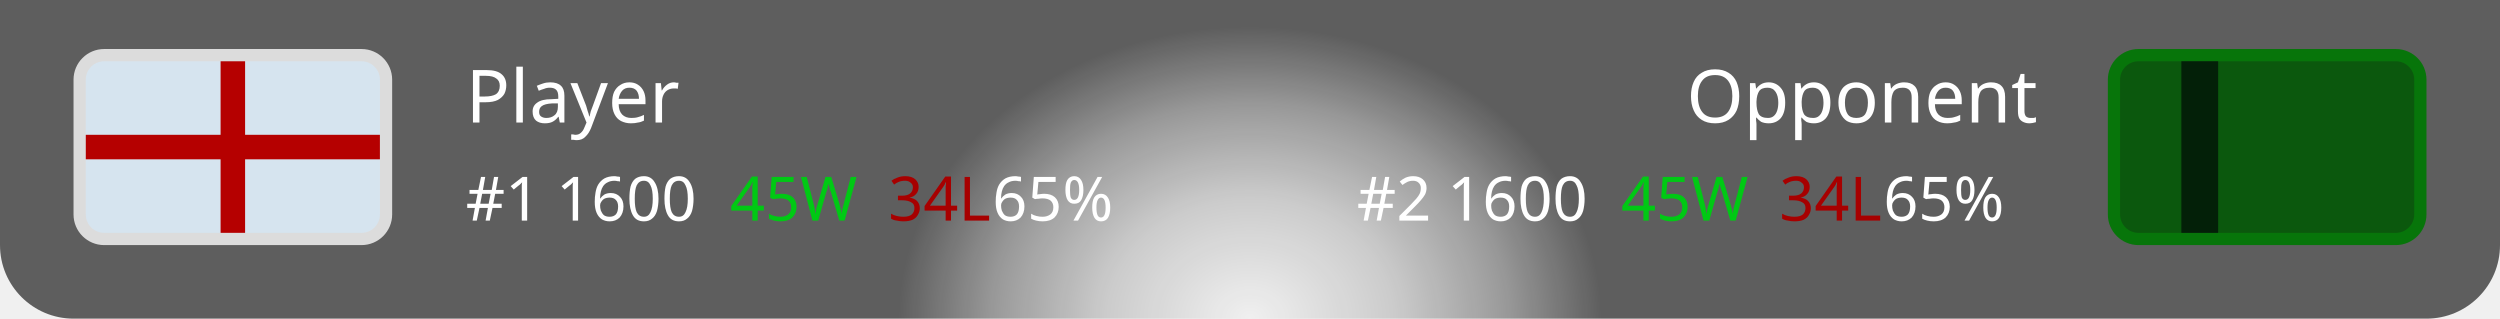
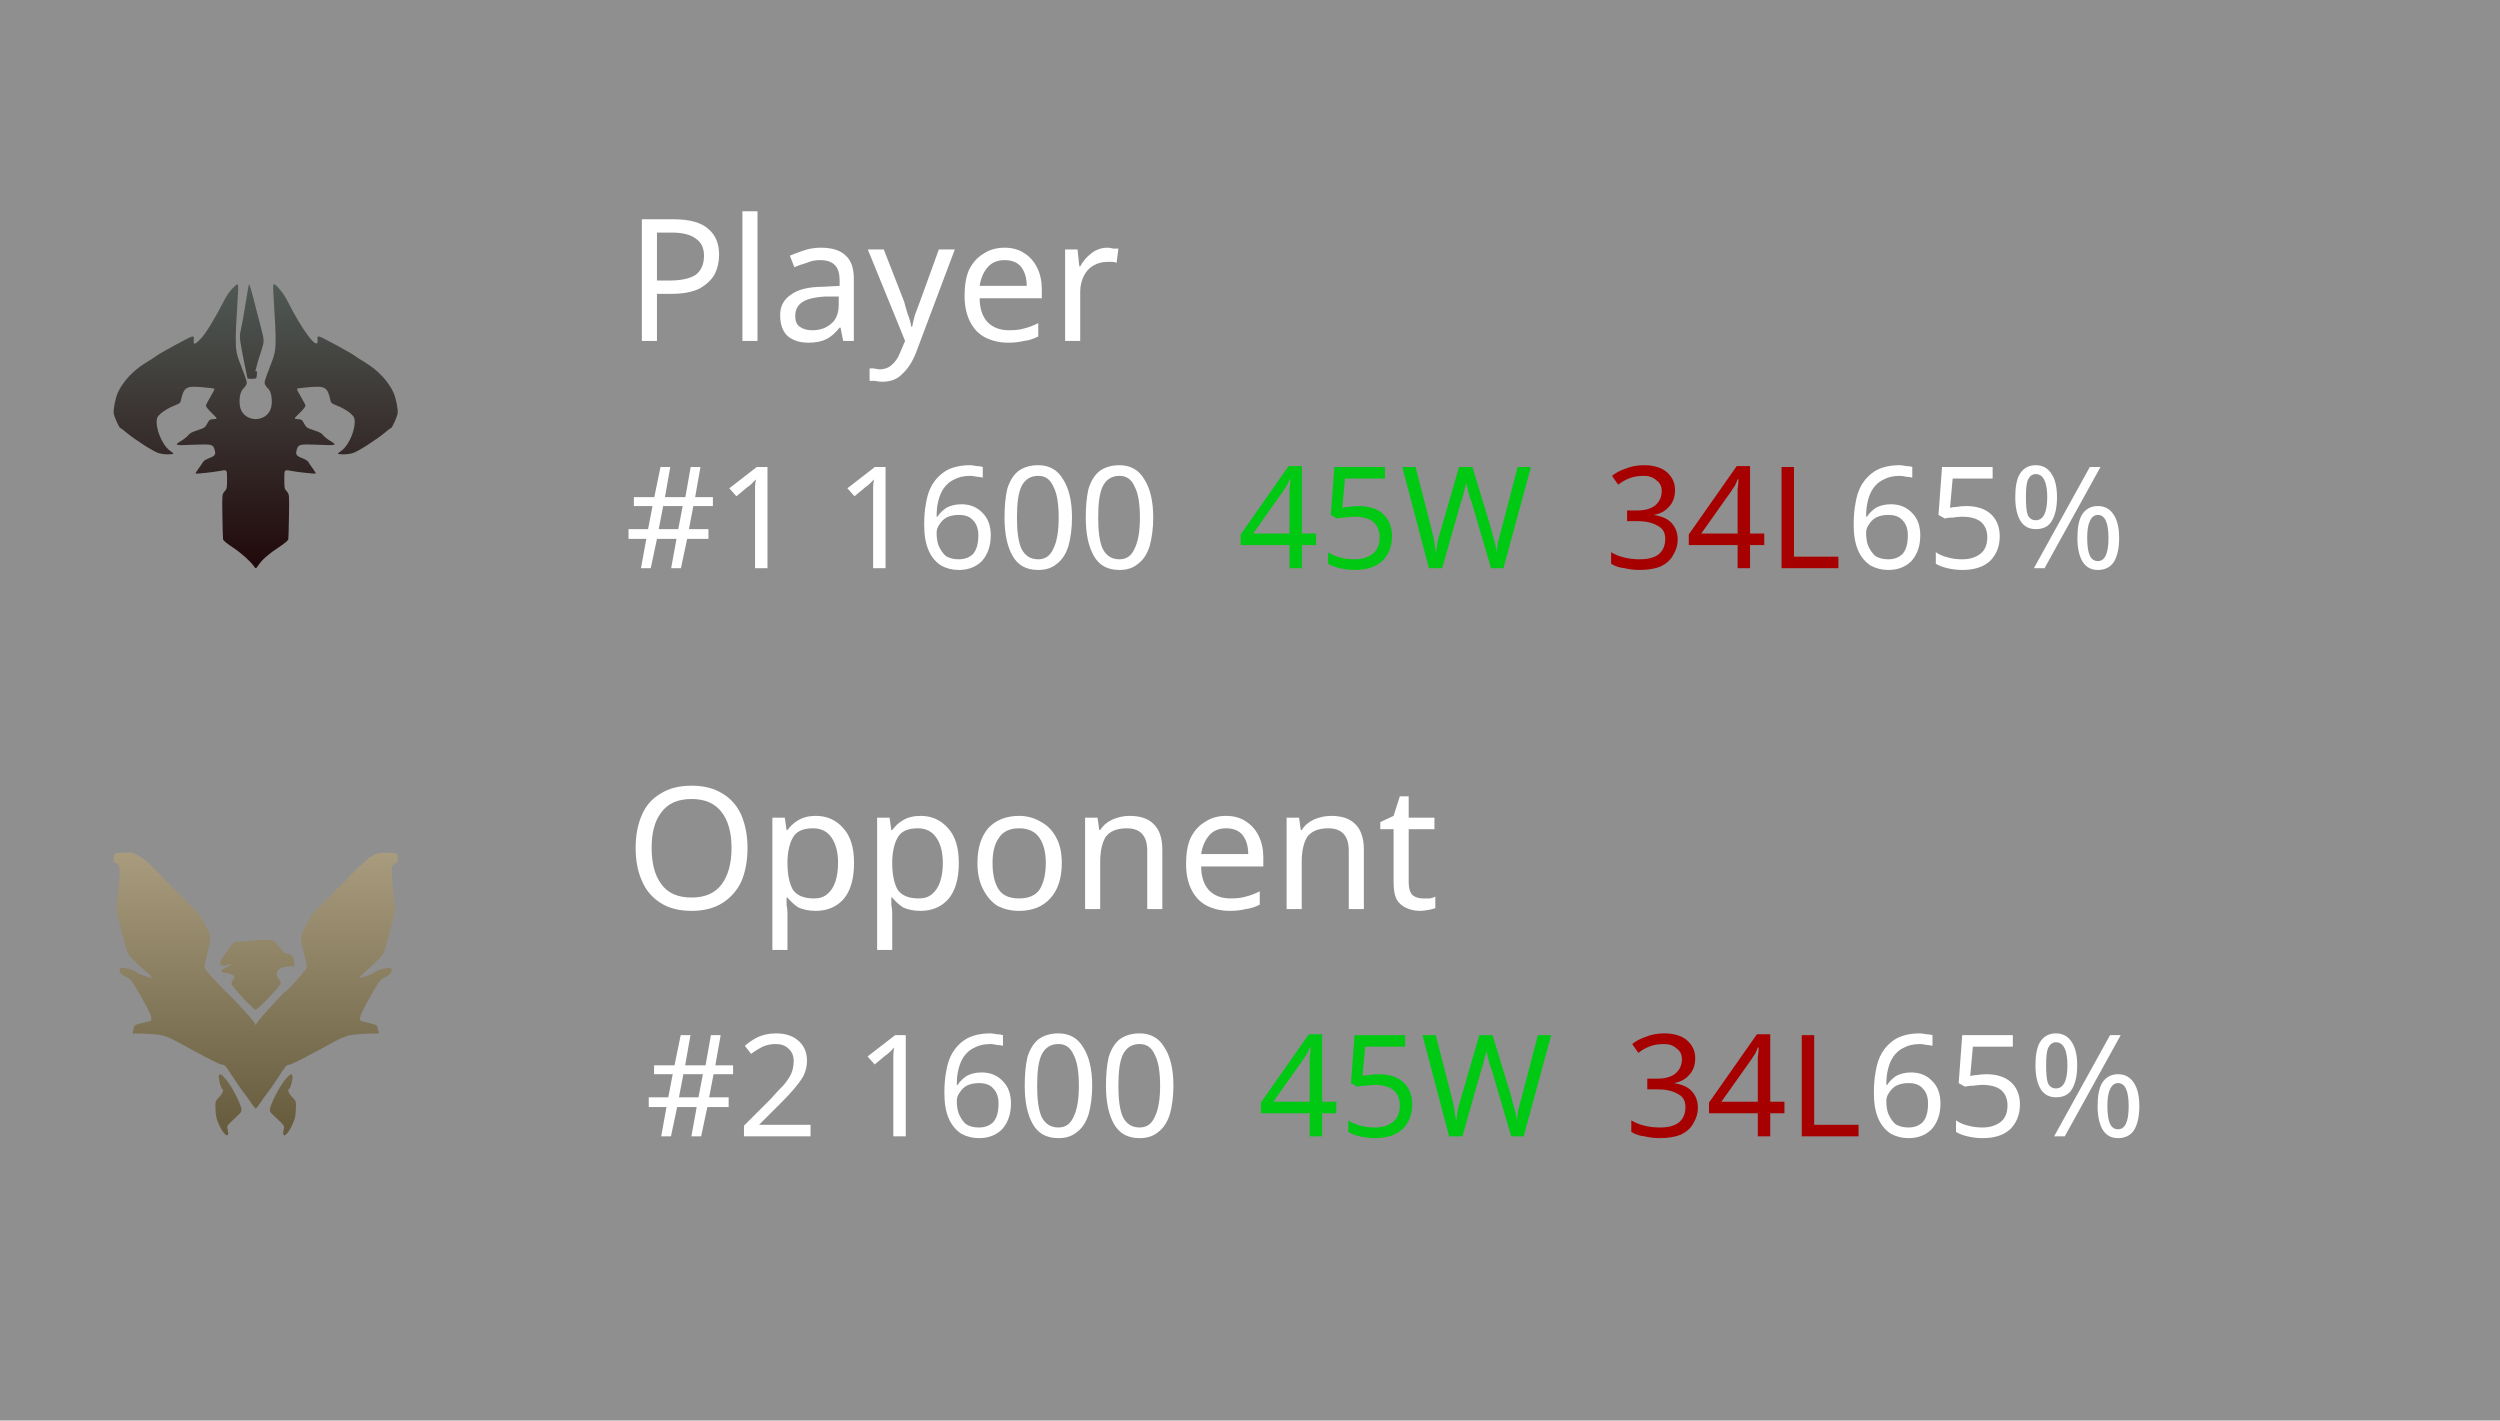
- <svg xmlns="http://www.w3.org/2000/svg" width="102px" height="13px" viewBox="0 0 102 13" version="1.1">
+ <svg xmlns="http://www.w3.org/2000/svg" width="44px" height="25px" viewBox="0 0 44 25" version="1.1">
  <defs>
-     <radialGradient cx="50%" cy="100%" fx="50%" fy="100%" r="110.217%" gradientTransform="translate(0.5,1),scale(0.127451,1),rotate(-179.9966),scale(1,0.829356),translate(-0.5,-1)" id="radialGradient-g7mukpk_zs-1">
-       <stop stop-color="#000000" stop-opacity="0" offset="0%" />
-       <stop stop-color="#000000" stop-opacity="0.152" offset="41.172%" />
-       <stop stop-color="#000000" stop-opacity="0.357" offset="72.53%" />
-       <stop stop-color="#000000" stop-opacity="0.606" offset="100%" />
-     </radialGradient>
+     <linearGradient x1="50%" y1="0%" x2="50%" y2="100%" id="linearGradient-1">
+       <stop stop-color="#A99C7E" offset="0%" />
+       <stop stop-color="#655A3C" offset="100%" />
+     </linearGradient>
+     <linearGradient x1="50%" y1="0%" x2="50%" y2="99.765%" id="linearGradient-2">
+       <stop stop-color="#505954" offset="0%" />
+       <stop stop-color="#21090B" offset="100%" />
+     </linearGradient>
  </defs>
-   <g id="Overlay" stroke="none" stroke-width="1" fill="none" fill-rule="evenodd">
-     <g id="Artboard" transform="translate(-150, -129)">
-       <g id="Group-6" transform="translate(150, 129)">
-         <path d="M0,0 L102,0 L102,10 C102,11.657 100.657,13 99,13 L3,13 C1.343,13 1.09108455e-15,11.657 0,10 L0,0 L0,0 Z" id="Rectangle" fill="url(#radialGradient-g7mukpk_zs-1)" />
-         <text id="Player" font-family="Sen-Regular, Sen" font-size="3" font-weight="normal" fill="#FFFFFF">
-           <tspan x="19" y="5">Player </tspan>
-         </text>
-         <text id="#1-1600-45W-34L-65%" font-family="Sen-Regular, Sen" font-size="2.5" font-weight="normal">
-           <tspan x="19" y="9" fill="#FFFFFF">#1  1600 </tspan>
-           <tspan x="29.791" y="9" fill="#00C914">45W</tspan>
-           <tspan x="34.781" y="9" fill="#FFFFFF">  </tspan>
-           <tspan x="36.246" y="9" fill="#A70000">34L</tspan>
-           <tspan x="40.484" y="9" fill="#FFFFFF">  65%</tspan>
-         </text>
-         <text id="#2-1600-45W-34L-65%" font-family="Sen-Regular, Sen" font-size="2.5" font-weight="normal">
-           <tspan x="55.354" y="9" fill="#FFFFFF">#2  1600 </tspan>
-           <tspan x="66.145" y="9" fill="#00C914">45W</tspan>
-           <tspan x="71.135" y="9" fill="#FFFFFF">  </tspan>
-           <tspan x="72.6" y="9" fill="#A70000">34L</tspan>
-           <tspan x="76.838" y="9" fill="#FFFFFF">  65%</tspan>
-         </text>
-         <text id="Opponent" font-family="Sen-Regular, Sen" font-size="3" font-weight="normal" fill="#FFFFFF">
-           <tspan x="68.803" y="5">Opponent </tspan>
-         </text>
-         <g id="Group-4" transform="translate(3, 2)">
-           <rect id="Rectangle" stroke="#DCDCDC" stroke-width="0.5" fill="#D6E4EF" x="0.25" y="0.25" width="12.5" height="7.5" rx="1" />
-           <rect id="Rectangle" fill="#B50000" x="6" y="0.5" width="1" height="7" />
-           <rect id="Rectangle-Copy-6" fill="#B50000" transform="translate(6.5, 4) rotate(-270) translate(-6.5, -4) " x="6" y="-2" width="1" height="12" />
-         </g>
-         <g id="Group-3" transform="translate(86, 2)">
-           <rect id="Rectangle-Copy-5" stroke="#07750A" stroke-width="0.5" fill="#0B580D" x="0.25" y="0.25" width="12.5" height="7.5" rx="1" />
-           <rect id="Rectangle" fill="#032008" x="3" y="0.5" width="1.5" height="7" />
-         </g>
-       </g>
+   <g id="overlay" stroke="none" stroke-width="1" fill="none" fill-rule="evenodd">
+     <g id="Group-8">
+       <rect id="Rectangle" fill-opacity="0.404" fill="#000000" x="0" y="0" width="44" height="25" />
+       <text id="Player" font-family="Sen-Regular, Sen" font-size="3" font-weight="normal" fill="#FFFFFF">
+         <tspan x="11" y="6">Player </tspan>
+       </text>
+       <text id="#1-1600-45W-34L-65%" font-family="Sen-Regular, Sen" font-size="2.5" font-weight="normal">
+         <tspan x="11" y="10" fill="#FFFFFF">#1  1600 </tspan>
+         <tspan x="21.791" y="10" fill="#00C914">45W</tspan>
+         <tspan x="26.781" y="10" fill="#FFFFFF">  </tspan>
+         <tspan x="28.246" y="10" fill="#A70000">34L</tspan>
+         <tspan x="32.484" y="10" fill="#FFFFFF">  65%</tspan>
+       </text>
+       <text id="#2-1600-45W-34L-65%" font-family="Sen-Regular, Sen" font-size="2.5" font-weight="normal">
+         <tspan x="11.354" y="20" fill="#FFFFFF">#2  1600 </tspan>
+         <tspan x="22.145" y="20" fill="#00C914">45W</tspan>
+         <tspan x="27.135" y="20" fill="#FFFFFF">  </tspan>
+         <tspan x="28.6" y="20" fill="#A70000">34L</tspan>
+         <tspan x="32.838" y="20" fill="#FFFFFF">  65%</tspan>
+       </text>
+       <text id="Opponent" font-family="Sen-Regular, Sen" font-size="3" font-weight="normal" fill="#FFFFFF">
+         <tspan x="11" y="16">Opponent </tspan>
+       </text>
+       <path d="M2.141,15.008 C2.008,15.015 2.008,15.015 2.002,15.095 C1.997,15.166 2.002,15.177 2.033,15.192 C2.118,15.232 2.121,15.255 2.085,15.629 C2.069,15.818 2.051,15.982 2.048,15.992 C2.036,16.019 2.213,16.707 2.25,16.778 C2.269,16.817 2.363,16.914 2.486,17.024 C2.599,17.123 2.685,17.206 2.676,17.21 C2.65,17.219 2.44,17.144 2.405,17.111 C2.346,17.059 2.135,17.013 2.112,17.049 C2.085,17.091 2.126,17.15 2.218,17.196 C2.315,17.246 2.315,17.246 2.488,17.549 C2.668,17.866 2.698,17.956 2.634,17.973 C2.617,17.978 2.552,17.994 2.486,18.009 C2.363,18.038 2.363,18.037 2.341,18.147 C2.332,18.196 2.333,18.201 2.358,18.191 C2.374,18.186 2.506,18.189 2.65,18.199 C2.913,18.219 2.913,18.219 3.387,18.48 C3.696,18.649 3.88,18.739 3.911,18.739 C3.953,18.739 3.971,18.757 4.083,18.931 C4.152,19.038 4.242,19.169 4.285,19.224 C4.328,19.278 4.39,19.365 4.423,19.416 C4.457,19.468 4.492,19.511 4.5,19.511 C4.508,19.511 4.543,19.468 4.577,19.416 C4.61,19.365 4.672,19.278 4.715,19.224 C4.758,19.169 4.848,19.038 4.917,18.931 C5.029,18.757 5.047,18.739 5.089,18.739 C5.12,18.739 5.304,18.649 5.613,18.48 C6.087,18.219 6.087,18.219 6.35,18.199 C6.494,18.189 6.626,18.186 6.642,18.191 C6.667,18.201 6.668,18.196 6.659,18.147 C6.637,18.037 6.637,18.038 6.514,18.009 C6.448,17.994 6.383,17.978 6.368,17.973 C6.302,17.956 6.332,17.866 6.512,17.549 C6.685,17.246 6.685,17.246 6.782,17.196 C6.874,17.15 6.915,17.091 6.888,17.049 C6.865,17.013 6.654,17.059 6.595,17.111 C6.56,17.144 6.35,17.219 6.324,17.21 C6.315,17.206 6.401,17.123 6.514,17.024 C6.637,16.914 6.731,16.817 6.75,16.778 C6.787,16.707 6.964,16.019 6.952,15.992 C6.949,15.982 6.931,15.818 6.915,15.629 C6.879,15.255 6.882,15.232 6.967,15.192 C6.998,15.177 7.003,15.166 6.998,15.097 C6.992,15.016 6.992,15.016 6.834,15.01 C6.575,14.998 6.542,15.021 6.002,15.578 C5.759,15.827 5.554,16.031 5.544,16.031 C5.519,16.031 5.316,16.4 5.299,16.472 C5.291,16.515 5.303,16.587 5.347,16.763 C5.381,16.896 5.403,17.013 5.396,17.036 C5.386,17.073 5.048,17.451 5.022,17.451 C5.001,17.451 4.516,17.984 4.516,18.011 C4.516,18.024 4.51,18.034 4.5,18.034 C4.492,18.034 4.484,18.024 4.484,18.011 C4.484,17.979 3.994,17.449 3.973,17.456 C3.963,17.457 3.96,17.452 3.967,17.443 C3.973,17.433 3.971,17.428 3.963,17.429 C3.942,17.438 3.614,17.078 3.602,17.036 C3.597,17.014 3.619,16.896 3.653,16.763 C3.697,16.587 3.709,16.515 3.701,16.472 C3.683,16.394 3.499,16.064 3.456,16.037 C3.438,16.024 3.228,15.814 2.99,15.57 C2.598,15.166 2.547,15.118 2.435,15.061 C2.366,15.026 2.304,14.998 2.294,15 C2.284,15.002 2.215,15.007 2.141,15.008 Z M4.257,16.571 C4.104,16.573 4.127,16.558 3.975,16.768 C3.921,16.843 3.876,16.924 3.876,16.944 C3.876,16.993 3.939,17.011 4.009,16.983 C4.098,16.945 4.08,16.98 3.985,17.027 C3.871,17.081 3.868,17.108 3.971,17.123 C4.016,17.127 4.072,17.146 4.096,17.162 C4.139,17.191 4.139,17.191 4.106,17.234 C4.086,17.259 4.073,17.297 4.076,17.318 C4.083,17.369 4.459,17.771 4.5,17.771 C4.536,17.771 4.924,17.367 4.937,17.316 C4.943,17.292 4.932,17.26 4.901,17.221 C4.817,17.109 4.909,17.009 5.096,17.008 C5.193,17.008 5.193,17.008 5.181,16.942 C5.163,16.829 5.139,16.794 5.07,16.789 C5.014,16.784 4.997,16.771 4.914,16.663 C4.82,16.541 4.82,16.541 4.656,16.543 C4.566,16.543 4.47,16.55 4.443,16.556 C4.416,16.563 4.333,16.569 4.257,16.571 Z M3.909,19.163 C3.945,19.176 3.922,19.243 3.857,19.309 C3.788,19.38 3.788,19.38 3.793,19.519 C3.796,19.634 3.806,19.682 3.847,19.778 C3.932,19.98 4.049,20.059 4.008,19.887 C3.991,19.815 3.991,19.815 4.124,19.69 C4.252,19.572 4.259,19.563 4.247,19.509 C4.229,19.409 4.075,19.115 3.986,19.009 C3.896,18.9 3.868,18.884 3.852,18.935 C3.84,18.971 3.886,19.156 3.909,19.163 Z M4.753,19.509 C4.741,19.563 4.748,19.572 4.876,19.69 C5.009,19.815 5.009,19.815 4.992,19.887 C4.951,20.059 5.068,19.98 5.153,19.778 C5.194,19.682 5.204,19.634 5.207,19.519 C5.212,19.38 5.212,19.38 5.143,19.309 C5.078,19.243 5.055,19.176 5.091,19.163 C5.114,19.156 5.16,18.971 5.148,18.935 C5.132,18.884 5.104,18.9 5.014,19.009 C4.925,19.115 4.771,19.409 4.753,19.509 Z" id="Vanguard-Copy" fill="url(#linearGradient-1)" fill-rule="nonzero" />
+       <path d="M4.819,5 C4.857,5 4.993,5.165 5.052,5.283 C5.323,5.827 5.607,6.196 5.59,5.985 C5.585,5.923 5.587,5.92 5.624,5.924 C5.663,5.931 6.2,6.223 6.252,6.267 C6.269,6.281 6.355,6.337 6.443,6.39 C6.655,6.519 6.84,6.719 6.925,6.909 C6.97,7.008 7.009,7.207 6.998,7.277 C6.987,7.345 6.9,7.535 6.88,7.535 C6.873,7.535 6.831,7.566 6.784,7.606 C6.637,7.731 6.296,7.951 6.207,7.975 C6.158,7.989 6.082,7.999 6.024,7.996 C5.927,7.991 5.927,7.991 6.007,7.934 C6.15,7.832 6.272,7.527 6.237,7.365 C6.223,7.302 6.091,7.204 5.939,7.142 C5.841,7.104 5.826,7.093 5.817,7.05 C5.765,6.813 5.725,6.788 5.435,6.815 C5.328,6.824 5.233,6.836 5.227,6.842 C5.221,6.849 5.252,6.912 5.297,6.985 C5.34,7.056 5.376,7.127 5.376,7.141 C5.376,7.156 5.33,7.215 5.272,7.271 C5.167,7.373 5.167,7.373 5.24,7.377 C5.309,7.382 5.316,7.385 5.353,7.456 C5.392,7.526 5.399,7.53 5.523,7.572 C5.623,7.604 5.661,7.625 5.686,7.659 C5.705,7.683 5.758,7.727 5.803,7.754 C5.945,7.839 5.934,7.843 5.585,7.827 C5.266,7.815 5.249,7.818 5.221,7.923 C5.199,8.002 5.216,8.025 5.33,8.068 C5.375,8.085 5.418,8.113 5.426,8.13 C5.435,8.147 5.469,8.198 5.503,8.243 C5.537,8.289 5.561,8.329 5.558,8.334 C5.547,8.343 5.255,8.312 5.114,8.286 C5.004,8.264 5.004,8.264 5.004,8.433 C5.004,8.595 5.006,8.601 5.049,8.651 C5.092,8.702 5.092,8.702 5.086,9.081 C5.083,9.289 5.077,9.475 5.074,9.493 C5.069,9.513 5.01,9.563 4.911,9.629 C4.726,9.751 4.616,9.847 4.551,9.943 C4.502,10.014 4.502,10.014 4.471,9.968 C4.404,9.875 4.247,9.733 4.092,9.631 C3.99,9.563 3.931,9.515 3.926,9.493 C3.923,9.475 3.917,9.289 3.914,9.081 C3.908,8.702 3.908,8.702 3.951,8.651 C3.994,8.601 3.996,8.595 3.996,8.433 C3.996,8.264 3.996,8.264 3.886,8.286 C3.745,8.312 3.453,8.343 3.442,8.334 C3.439,8.329 3.463,8.289 3.497,8.243 C3.531,8.198 3.565,8.147 3.574,8.13 C3.582,8.113 3.625,8.085 3.67,8.068 C3.784,8.025 3.801,8.002 3.779,7.923 C3.751,7.818 3.734,7.815 3.415,7.827 C3.066,7.843 3.055,7.839 3.197,7.754 C3.242,7.727 3.295,7.683 3.314,7.659 C3.339,7.625 3.377,7.604 3.477,7.572 C3.601,7.53 3.608,7.526 3.647,7.456 C3.684,7.385 3.691,7.382 3.76,7.377 C3.833,7.373 3.833,7.373 3.729,7.271 C3.67,7.215 3.624,7.156 3.624,7.141 C3.624,7.127 3.66,7.056 3.703,6.985 C3.748,6.912 3.779,6.849 3.773,6.842 C3.767,6.836 3.672,6.824 3.565,6.815 C3.275,6.788 3.235,6.813 3.183,7.05 C3.174,7.093 3.159,7.104 3.061,7.142 C2.909,7.204 2.777,7.302 2.763,7.365 C2.728,7.527 2.85,7.832 2.993,7.934 C3.073,7.991 3.073,7.991 2.976,7.996 C2.918,7.999 2.842,7.989 2.793,7.975 C2.704,7.951 2.363,7.731 2.216,7.606 C2.169,7.566 2.127,7.535 2.12,7.535 C2.1,7.535 2.013,7.345 2.002,7.277 C1.991,7.207 2.03,7.008 2.075,6.909 C2.16,6.719 2.345,6.519 2.557,6.39 C2.645,6.337 2.731,6.281 2.748,6.267 C2.8,6.223 3.337,5.931 3.376,5.924 C3.413,5.92 3.415,5.923 3.41,5.985 C3.402,6.076 3.427,6.071 3.534,5.961 C3.619,5.875 3.802,5.573 3.948,5.283 C3.985,5.21 4.044,5.124 4.088,5.079 C4.193,4.971 4.199,4.975 4.19,5.134 C4.128,6.153 4.128,6.145 4.246,6.447 C4.351,6.722 4.354,6.731 4.331,6.776 C4.317,6.801 4.298,6.827 4.289,6.833 L4.257,6.87 C4.21,6.951 4.199,7.126 4.246,7.223 C4.346,7.427 4.654,7.427 4.754,7.223 C4.81,7.107 4.784,6.878 4.711,6.833 L4.699,6.821 C4.69,6.81 4.678,6.792 4.669,6.776 C4.646,6.731 4.649,6.722 4.754,6.447 C4.872,6.145 4.872,6.153 4.81,5.134 C4.805,5.046 4.809,5 4.819,5 Z M4.384,5 C4.395,5 4.453,5.213 4.594,5.77 C4.654,6.003 4.654,6.003 4.594,6.189 C4.56,6.292 4.527,6.401 4.52,6.43 C4.515,6.46 4.504,6.497 4.498,6.514 C4.491,6.535 4.496,6.539 4.511,6.532 C4.533,6.521 4.524,6.642 4.504,6.659 C4.495,6.667 4.366,6.67 4.357,6.662 C4.354,6.657 4.319,6.491 4.28,6.291 C4.211,5.925 4.211,5.925 4.243,5.785 C4.261,5.707 4.298,5.501 4.325,5.322 C4.352,5.145 4.379,5 4.384,5 Z" id="Combined-Shape-Copy" fill="url(#linearGradient-2)" fill-rule="nonzero" />
    </g>
  </g>
</svg>
